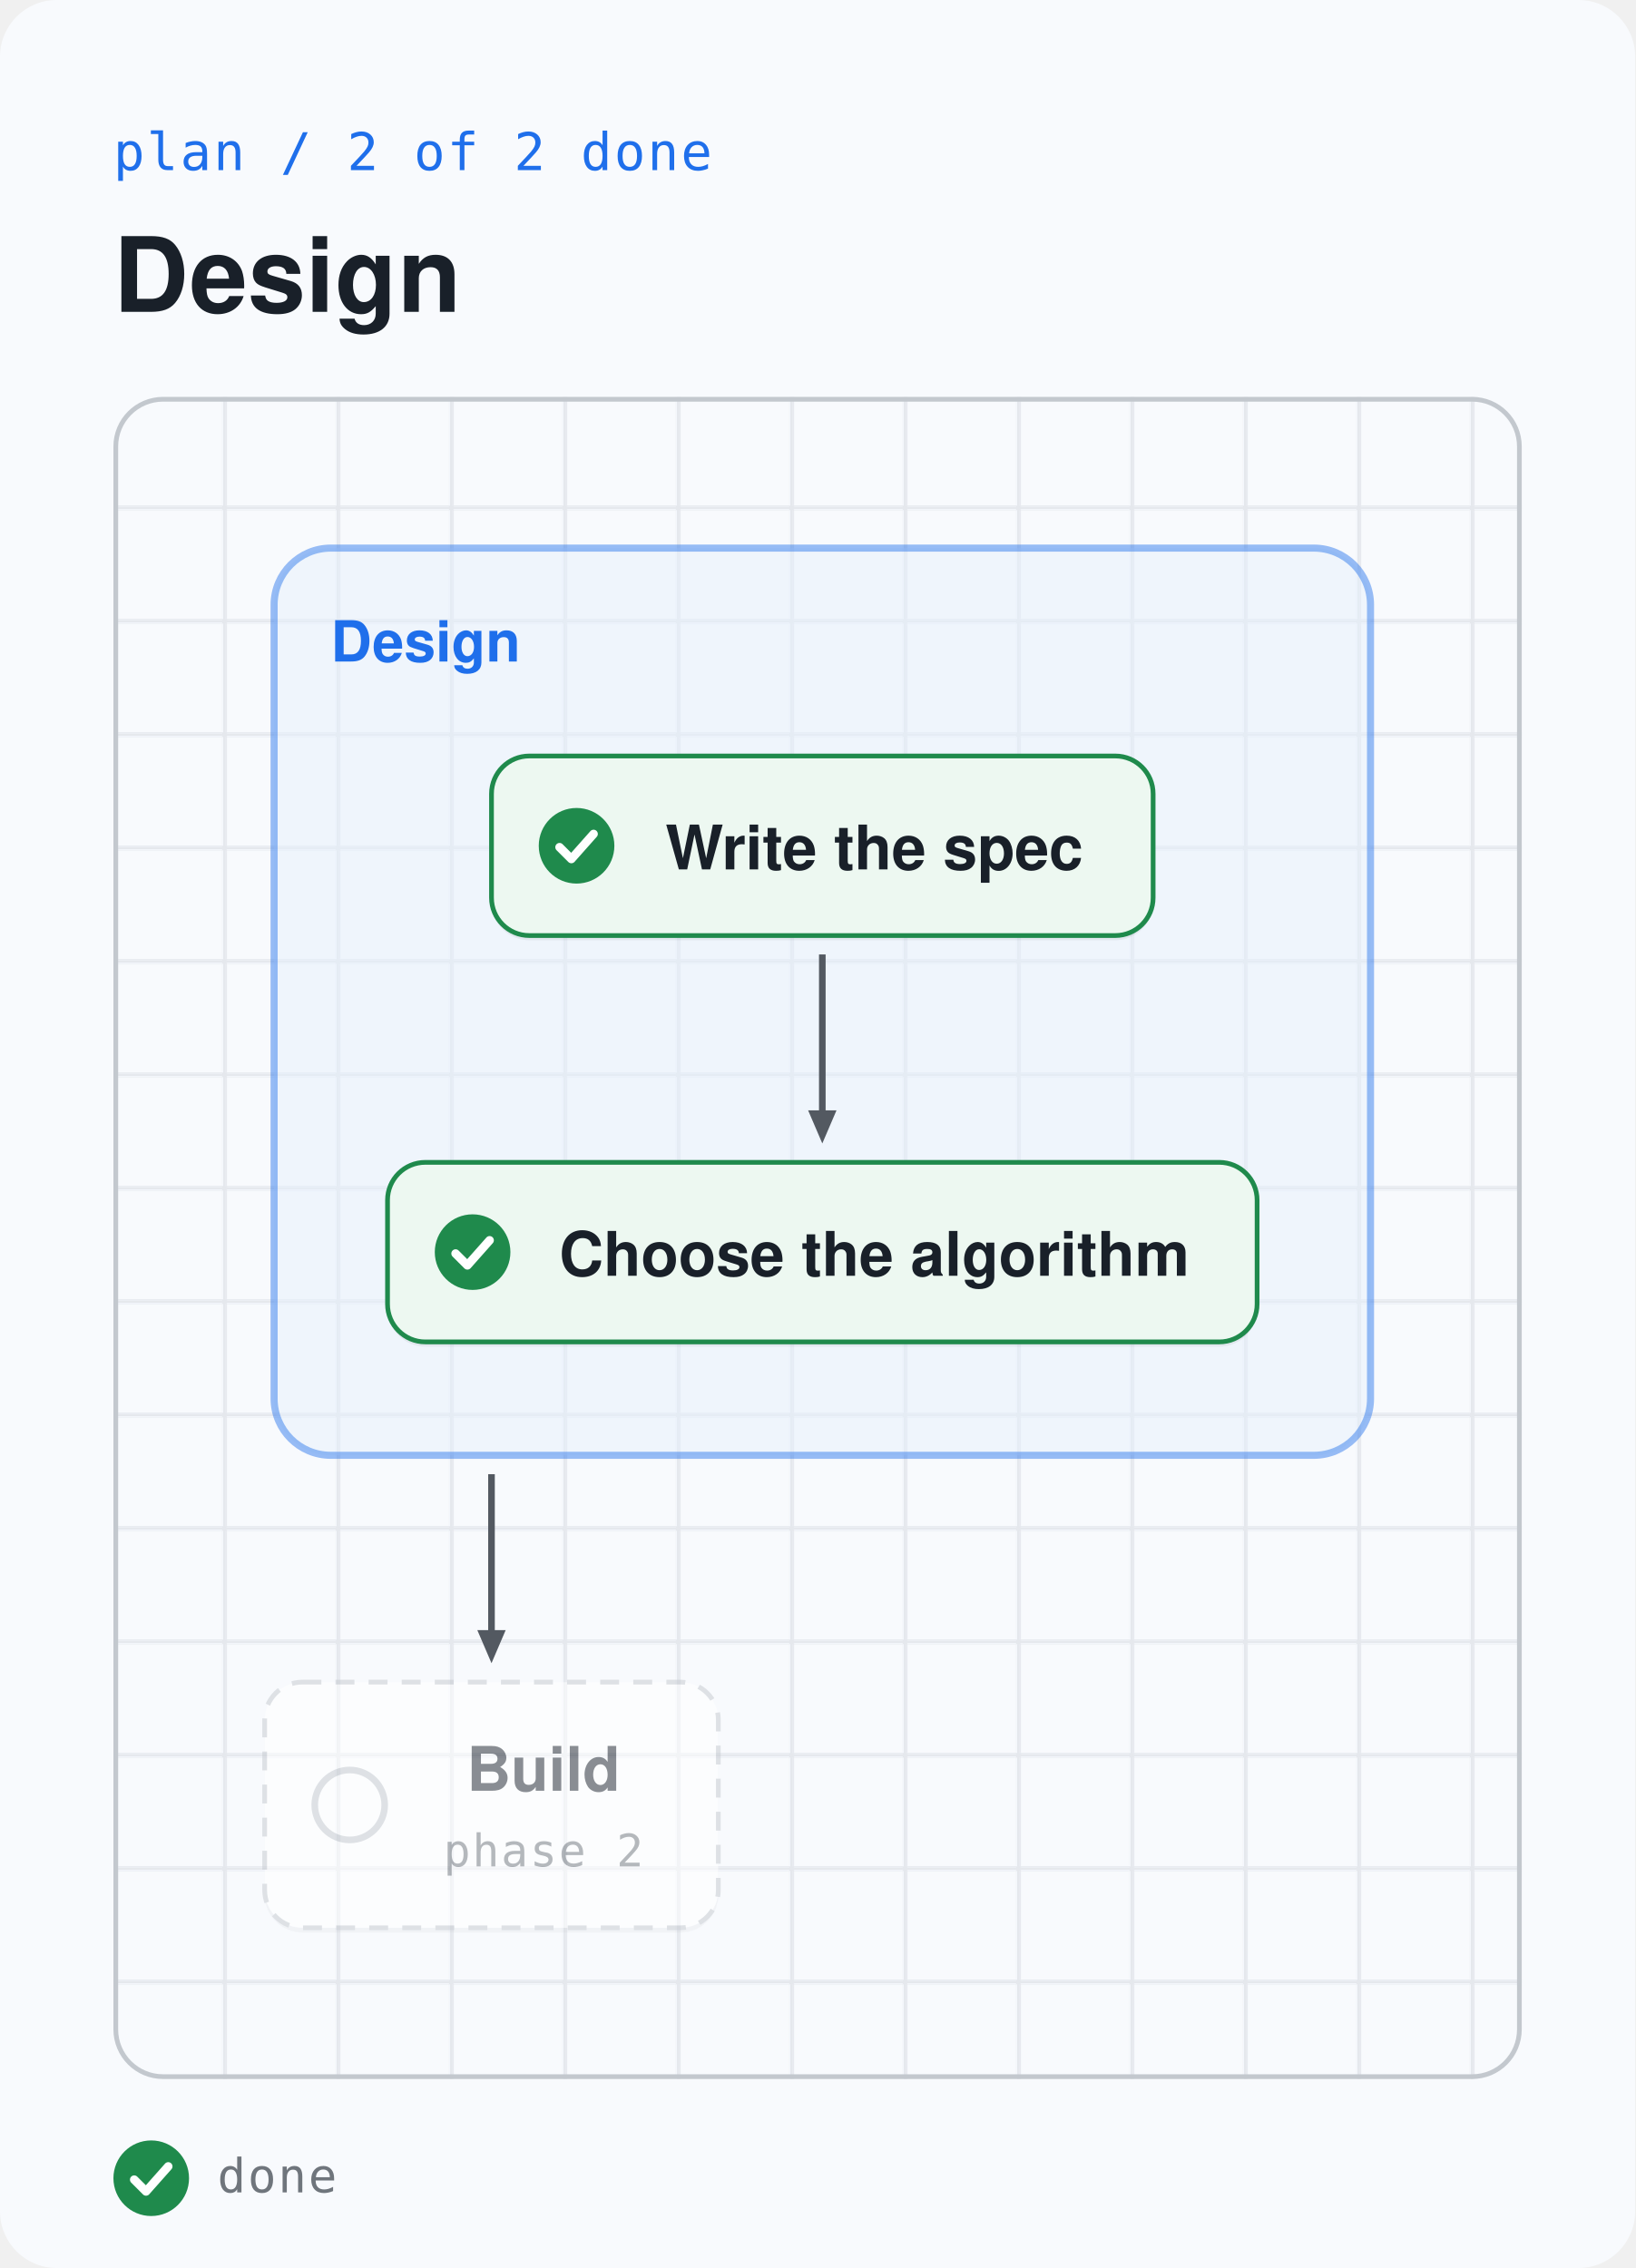
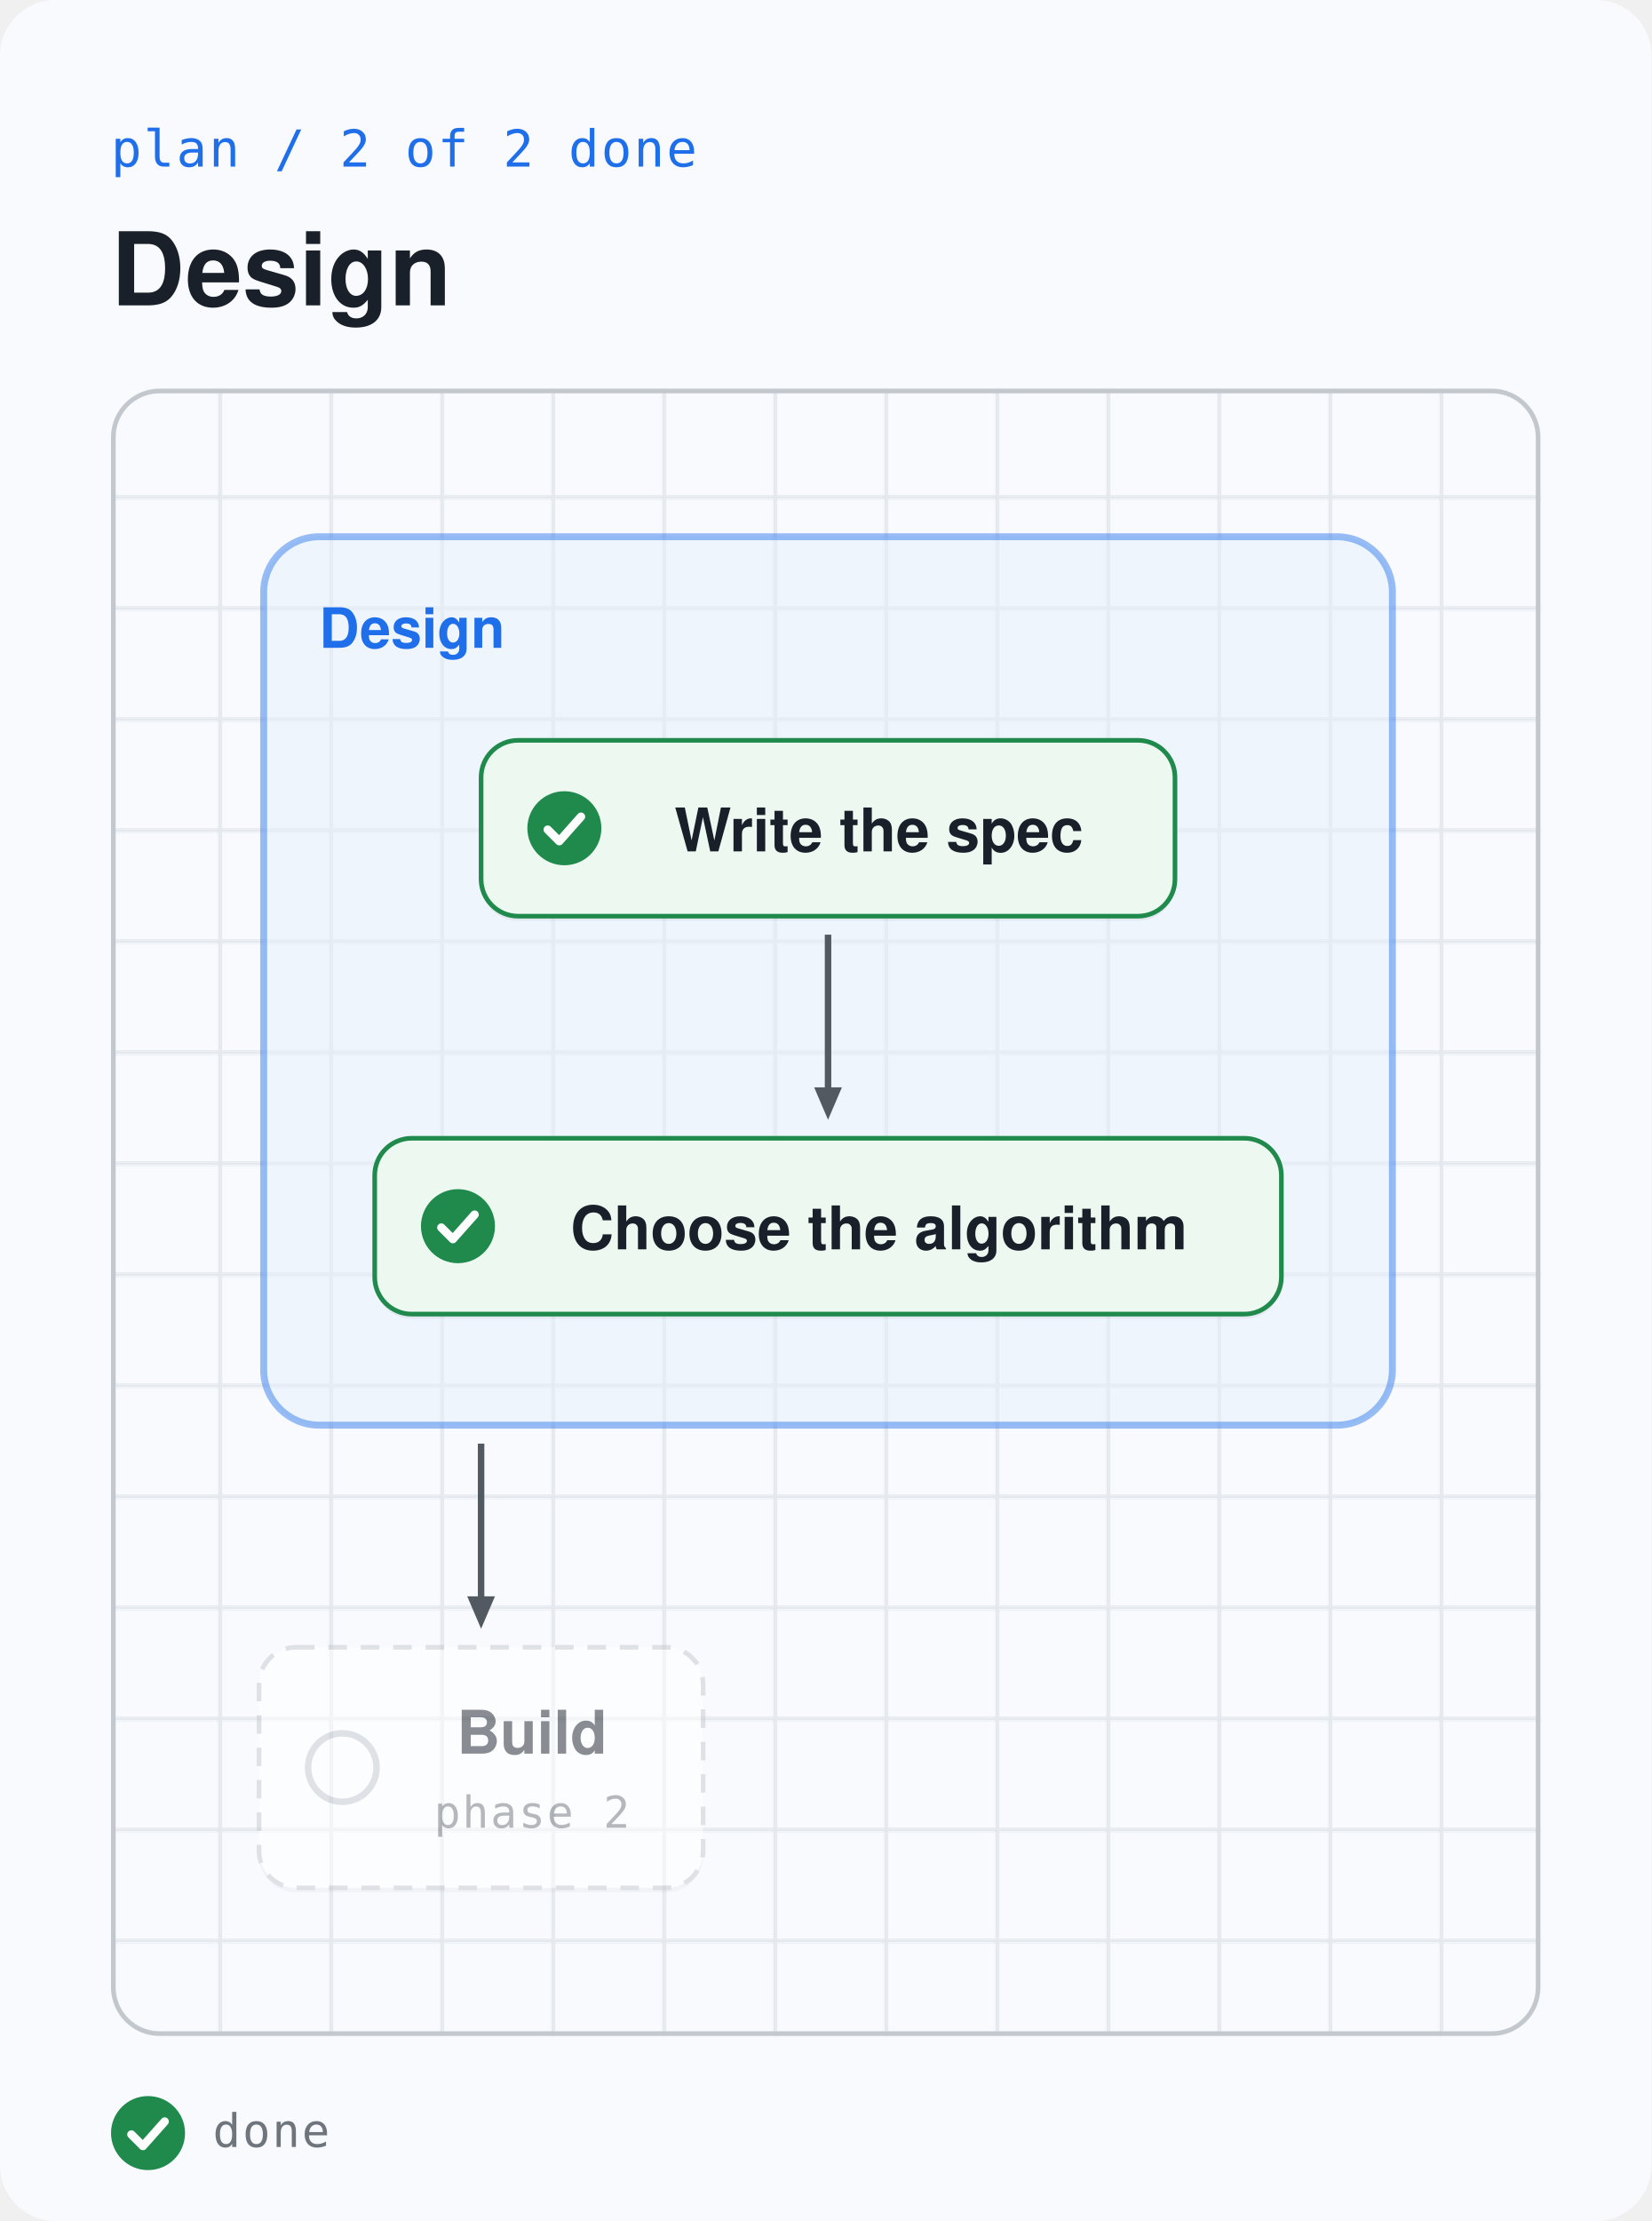
- <svg xmlns="http://www.w3.org/2000/svg" width="346" height="480" viewBox="0 0 346 480" role="img" aria-label="Design">
+ <svg xmlns="http://www.w3.org/2000/svg" width="357" height="480" viewBox="0 0 357 480" role="img" aria-label="Design">
  <style>text{font-family:Geist,ui-sans-serif,system-ui,-apple-system,"Segoe UI",Helvetica,Arial,sans-serif;fill:#192029}.mo{font-family:"JetBrains Mono",ui-monospace,"SF Mono",Menlo,Consolas,monospace;letter-spacing:.04em}.pg{fill:#f8fafd}.gr{fill:none;stroke:#e5e8ed}.cv{fill:none;stroke:#c3c8ce}.kk{font-size:11px;fill:#1f6feb}.t{font-size:22px;font-weight:700}.lg{font-size:10px;fill:#6f757c}.g{fill:#e6f0fd;fill-opacity:.5;stroke:#1f6feb;stroke-opacity:.45;stroke-width:1.5}.gv{fill:#fbeadc;fill-opacity:.5;stroke:#dd7b2b;stroke-opacity:1}.gn{fill:none;stroke-dasharray:5 4}.gl{font-size:12px;font-weight:600;fill:#1f6feb}.glv{fill:#a64b00}.gp{fill:none}.sh{fill:#192029;fill-opacity:.06}.ti{fill:#fff;stroke:#c3c8ce}.td{fill:#1a2028;stroke:#1a2028}.x{stroke-dasharray:4 3}.ic{fill:none;stroke:#323841;stroke-width:1.5;stroke-linecap:round;stroke-linejoin:round}.nm{font-size:13px;font-weight:600;text-anchor:middle}.ro{font-size:9.5px;fill:#6f757c;text-anchor:middle}.vl{fill:#f8fafd;fill-opacity:.78}.cd{fill:#fff;stroke:#c3c8ce}.e{fill:none;stroke:#535961;stroke-width:1.4}.em{stroke:#1f6feb;stroke-width:1.6}.d{stroke-dasharray:4 5}.a{fill:#535961}.am{fill:#1f6feb}.el{font-size:10.5px;fill:#535961;text-anchor:middle;paint-order:stroke;stroke:#f8fafd;stroke-width:4px;stroke-linejoin:round}.lm{fill:#1f6feb}.ls{text-anchor:start}.ll{stroke:#c3c8ce;stroke-dasharray:3 4}.k{fill:none;stroke:#fff;stroke-width:1.8;stroke-linecap:round;stroke-linejoin:round}.kf{fill:#fff}.bq{fill:#fff;stroke:#c3c8ce;stroke-width:1.4}.bp{fill:#fff;stroke:#9aa1a9;stroke-width:1.4;stroke-dasharray:2.6 2.2}.ti.s1,.ti.s4,.cd.s1,.cd.s4,.e.s1,.e.s4,.g.s1,.g.s4{stroke:#1f8a4c;stroke-opacity:1}.cd.s1,.cd.s4{fill:#edf8f1}.a.s1,.a.s4,.b.s1,.b.s4{fill:#1f8a4c}.ti.s2,.cd.s2,.e.s2,.g.s2{stroke:#6f52e0;stroke-opacity:1}.cd.s2{fill:#f1eefe}.a.s2,.b.s2{fill:#6f52e0}.ti.s3,.cd.s3,.e.s3,.g.s3{stroke:#9aa1a9;stroke-opacity:1;stroke-dasharray:3 3}.a.s3{fill:#9aa1a9}.ti.s5,.cd.s5,.e.s5,.g.s5{stroke:#b06d08;stroke-opacity:1}.cd.s5{fill:#fdf4e3}.a.s5,.b.s5{fill:#b06d08}.ti.s6,.cd.s6,.e.s6,.g.s6{stroke:#cc3340;stroke-opacity:1}.cd.s6{fill:#fdeeee}.a.s6,.b.s6{fill:#cc3340}.ti.s1,.ti.s2,.ti.s4,.ti.s5,.ti.s6{stroke-width:1.5}.p3{fill:#6f757c}.p6{fill:#6f757c;text-decoration:line-through}.oa{stroke-dasharray:none}@media(prefers-color-scheme:dark){text{fill:#e8ebf1}.pg{fill:#0e1217}.gr{stroke:#1b2025}.cv{stroke:#3c434c}.kk,.gl{fill:#569fff}.lg,.ro,.p3,.p6{fill:#8a9098}.g{fill:#1a2a3f;fill-opacity:.35;stroke:#569fff;stroke-opacity:.5}.gv{fill:#2f2115;fill-opacity:.4;stroke:#e0843e;stroke-opacity:1}.gn{fill:none}.glv{fill:#f2a26a}.gp{fill:#fff}.vl{fill:#0e1217}.cd{fill:#161b21;stroke:#3c434c}.e{stroke:#a0a5ac}.em{stroke:#569fff}.a{fill:#a0a5ac}.am{fill:#569fff}.el{fill:#a0a5ac;stroke:#0e1217}.lm{fill:#569fff}.ll{stroke:#3c434c}.k{stroke:#0e1217}.kf{fill:#0e1217}.bq{fill:#161b21;stroke:#3c434c}.bp{fill:#161b21;stroke:#6c737c}.ti.s1,.ti.s4,.cd.s1,.cd.s4,.e.s1,.e.s4,.g.s1,.g.s4{stroke:#4cc27a}.cd.s1,.cd.s4{fill:#13281c}.a.s1,.a.s4,.b.s1,.b.s4{fill:#4cc27a}.ti.s2,.cd.s2,.e.s2,.g.s2{stroke:#a48cff}.cd.s2{fill:#211a3d}.a.s2,.b.s2{fill:#a48cff}.ti.s3,.cd.s3,.e.s3,.g.s3{stroke:#6c737c}.a.s3{fill:#6c737c}.ti.s5,.cd.s5,.e.s5,.g.s5{stroke:#dba13a}.cd.s5{fill:#2b2212}.a.s5,.b.s5{fill:#dba13a}.ti.s6,.cd.s6,.e.s6,.g.s6{stroke:#f0626c}.cd.s6{fill:#2e1618}.a.s6,.b.s6{fill:#f0626c}}.cx{opacity:.5}.cx .ti,.cx .cd{stroke-dasharray:4 3}@media(prefers-color-scheme:dark){}</style>
  <defs>
    <pattern id="gr" width="24" height="24" patternUnits="userSpaceOnUse" x="23" y="83">
      <path class="gr" d="M24 .5H.5V24" />
    </pattern>
    <g id="b0">
      <circle r="7.4" class="bq" />
    </g>
    <g id="b1">
      <circle r="8" class="b s1" />
      <path class="k" d="M-3.6 .3l2.5 2.5 4.7-5.3" />
    </g>
  </defs>
-   <rect class="pg" width="346" height="480" rx="12" />
+   <rect class="pg" width="357" height="480" rx="12" />
  <text class="kk mo" x="24" y="36">plan / 2 of 2 done</text>
  <text class="t" x="24" y="66">Design</text>
-   <rect fill="url(#gr)" x="24" y="84" width="298" height="356" rx="10" />
-   <rect class="cv" x="24.5" y="84.5" width="297" height="355" rx="10" />
+   <rect fill="url(#gr)" x="24" y="84" width="309" height="356" rx="10" />
+   <rect class="cv" x="24.5" y="84.5" width="308" height="355" rx="10" />
  <g data-k="group" data-id="^" data-s="">
-     <rect class="g" x="58" y="116" width="232" height="192" rx="12" />
+     <rect class="g" x="57" y="116" width="244" height="192" rx="12" />
  </g>
  <g data-k="edge" data-i="0" data-from="spec" data-to="bucket" data-s="">
-     <path class="e rt" d="M174 202L174 237" />
-     <path class="a" d="M174 242L171 235L177 235z" />
+     <path class="e rt" d="M179 202L179 237" />
+     <path class="a" d="M179 242L176 235L182 235z" />
  </g>
  <g data-k="edge" data-i="1" data-from="^" data-to="^build" data-s="">
    <path class="e rt" d="M104 312L104 347" />
    <path class="a" d="M104 352L101 345L107 345z" />
  </g>
  <g data-k="node" data-id="spec" data-s="done">
-     <rect class="sh" x="104" y="161" width="140" height="38" rx="8" />
-     <rect class="cd s1" x="104" y="160" width="140" height="38" rx="8" />
+     <rect class="sh" x="104" y="161" width="150" height="38" rx="8" />
+     <rect class="cd s1" x="104" y="160" width="150" height="38" rx="8" />
    <use href="#b1" x="122" y="179" />
-     <text class="nm" x="185" y="184">Write the spec</text>
+     <text class="nm" x="190" y="184">Write the spec</text>
  </g>
  <g data-k="node" data-id="bucket" data-s="done">
-     <rect class="sh" x="82" y="247" width="184" height="38" rx="8" />
-     <rect class="cd s1" x="82" y="246" width="184" height="38" rx="8" />
-     <use href="#b1" x="100" y="265" />
-     <text class="nm" x="185" y="270">Choose the algorithm</text>
+     <rect class="sh" x="81" y="247" width="196" height="38" rx="8" />
+     <rect class="cd s1" x="81" y="246" width="196" height="38" rx="8" />
+     <use href="#b1" x="99" y="265" />
+     <text class="nm" x="190" y="270">Choose the algorithm</text>
  </g>
  <g data-k="group" data-id="^" data-s="">
-     <text class="gl" x="70" y="140">Design</text>
+     <text class="gl" x="69" y="140">Design</text>
  </g>
  <g class="cx" data-k="node" data-id="^build" data-s="">
    <rect class="sh" x="56" y="357" width="96" height="52" rx="8" />
    <rect class="cd" x="56" y="356" width="96" height="52" rx="8" />
    <use href="#b0" x="74" y="382" />
    <text class="nm" x="115" y="379">Build</text>
    <text class="ro mo" x="115" y="395">phase 2</text>
  </g>
  <use href="#b1" x="32" y="461" />
  <text class="lg mo" x="46" y="464">done</text>
</svg>
